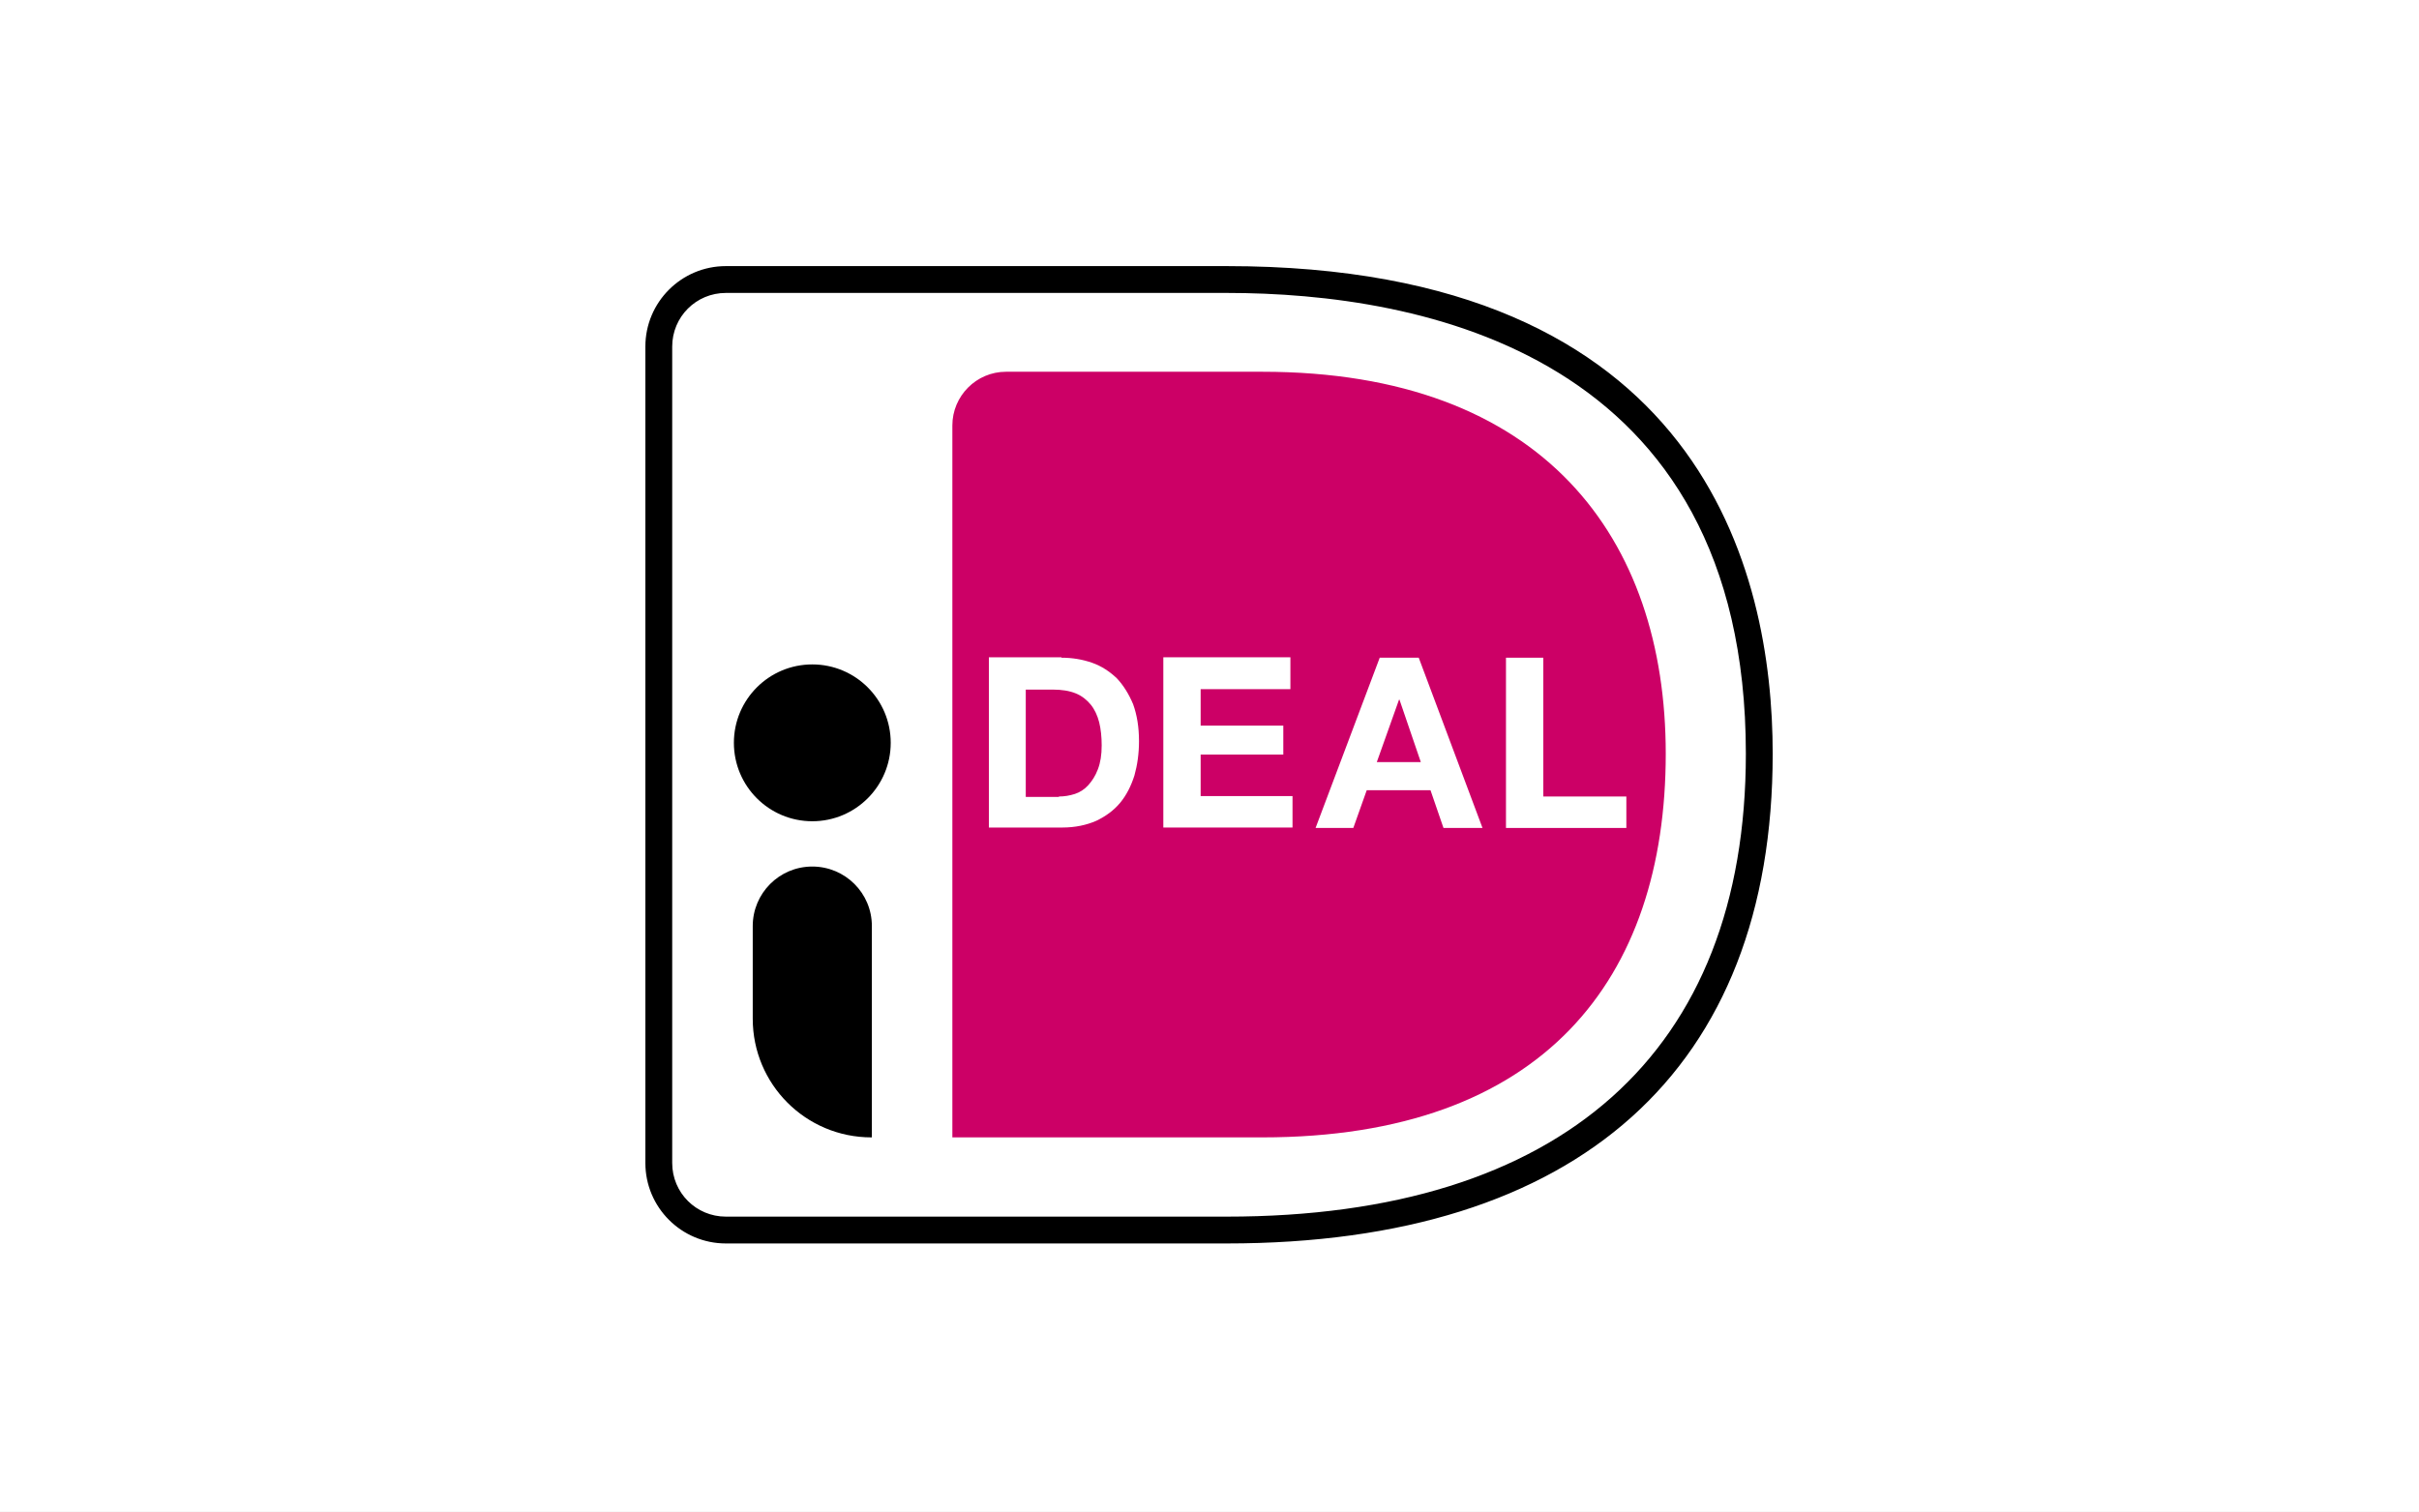
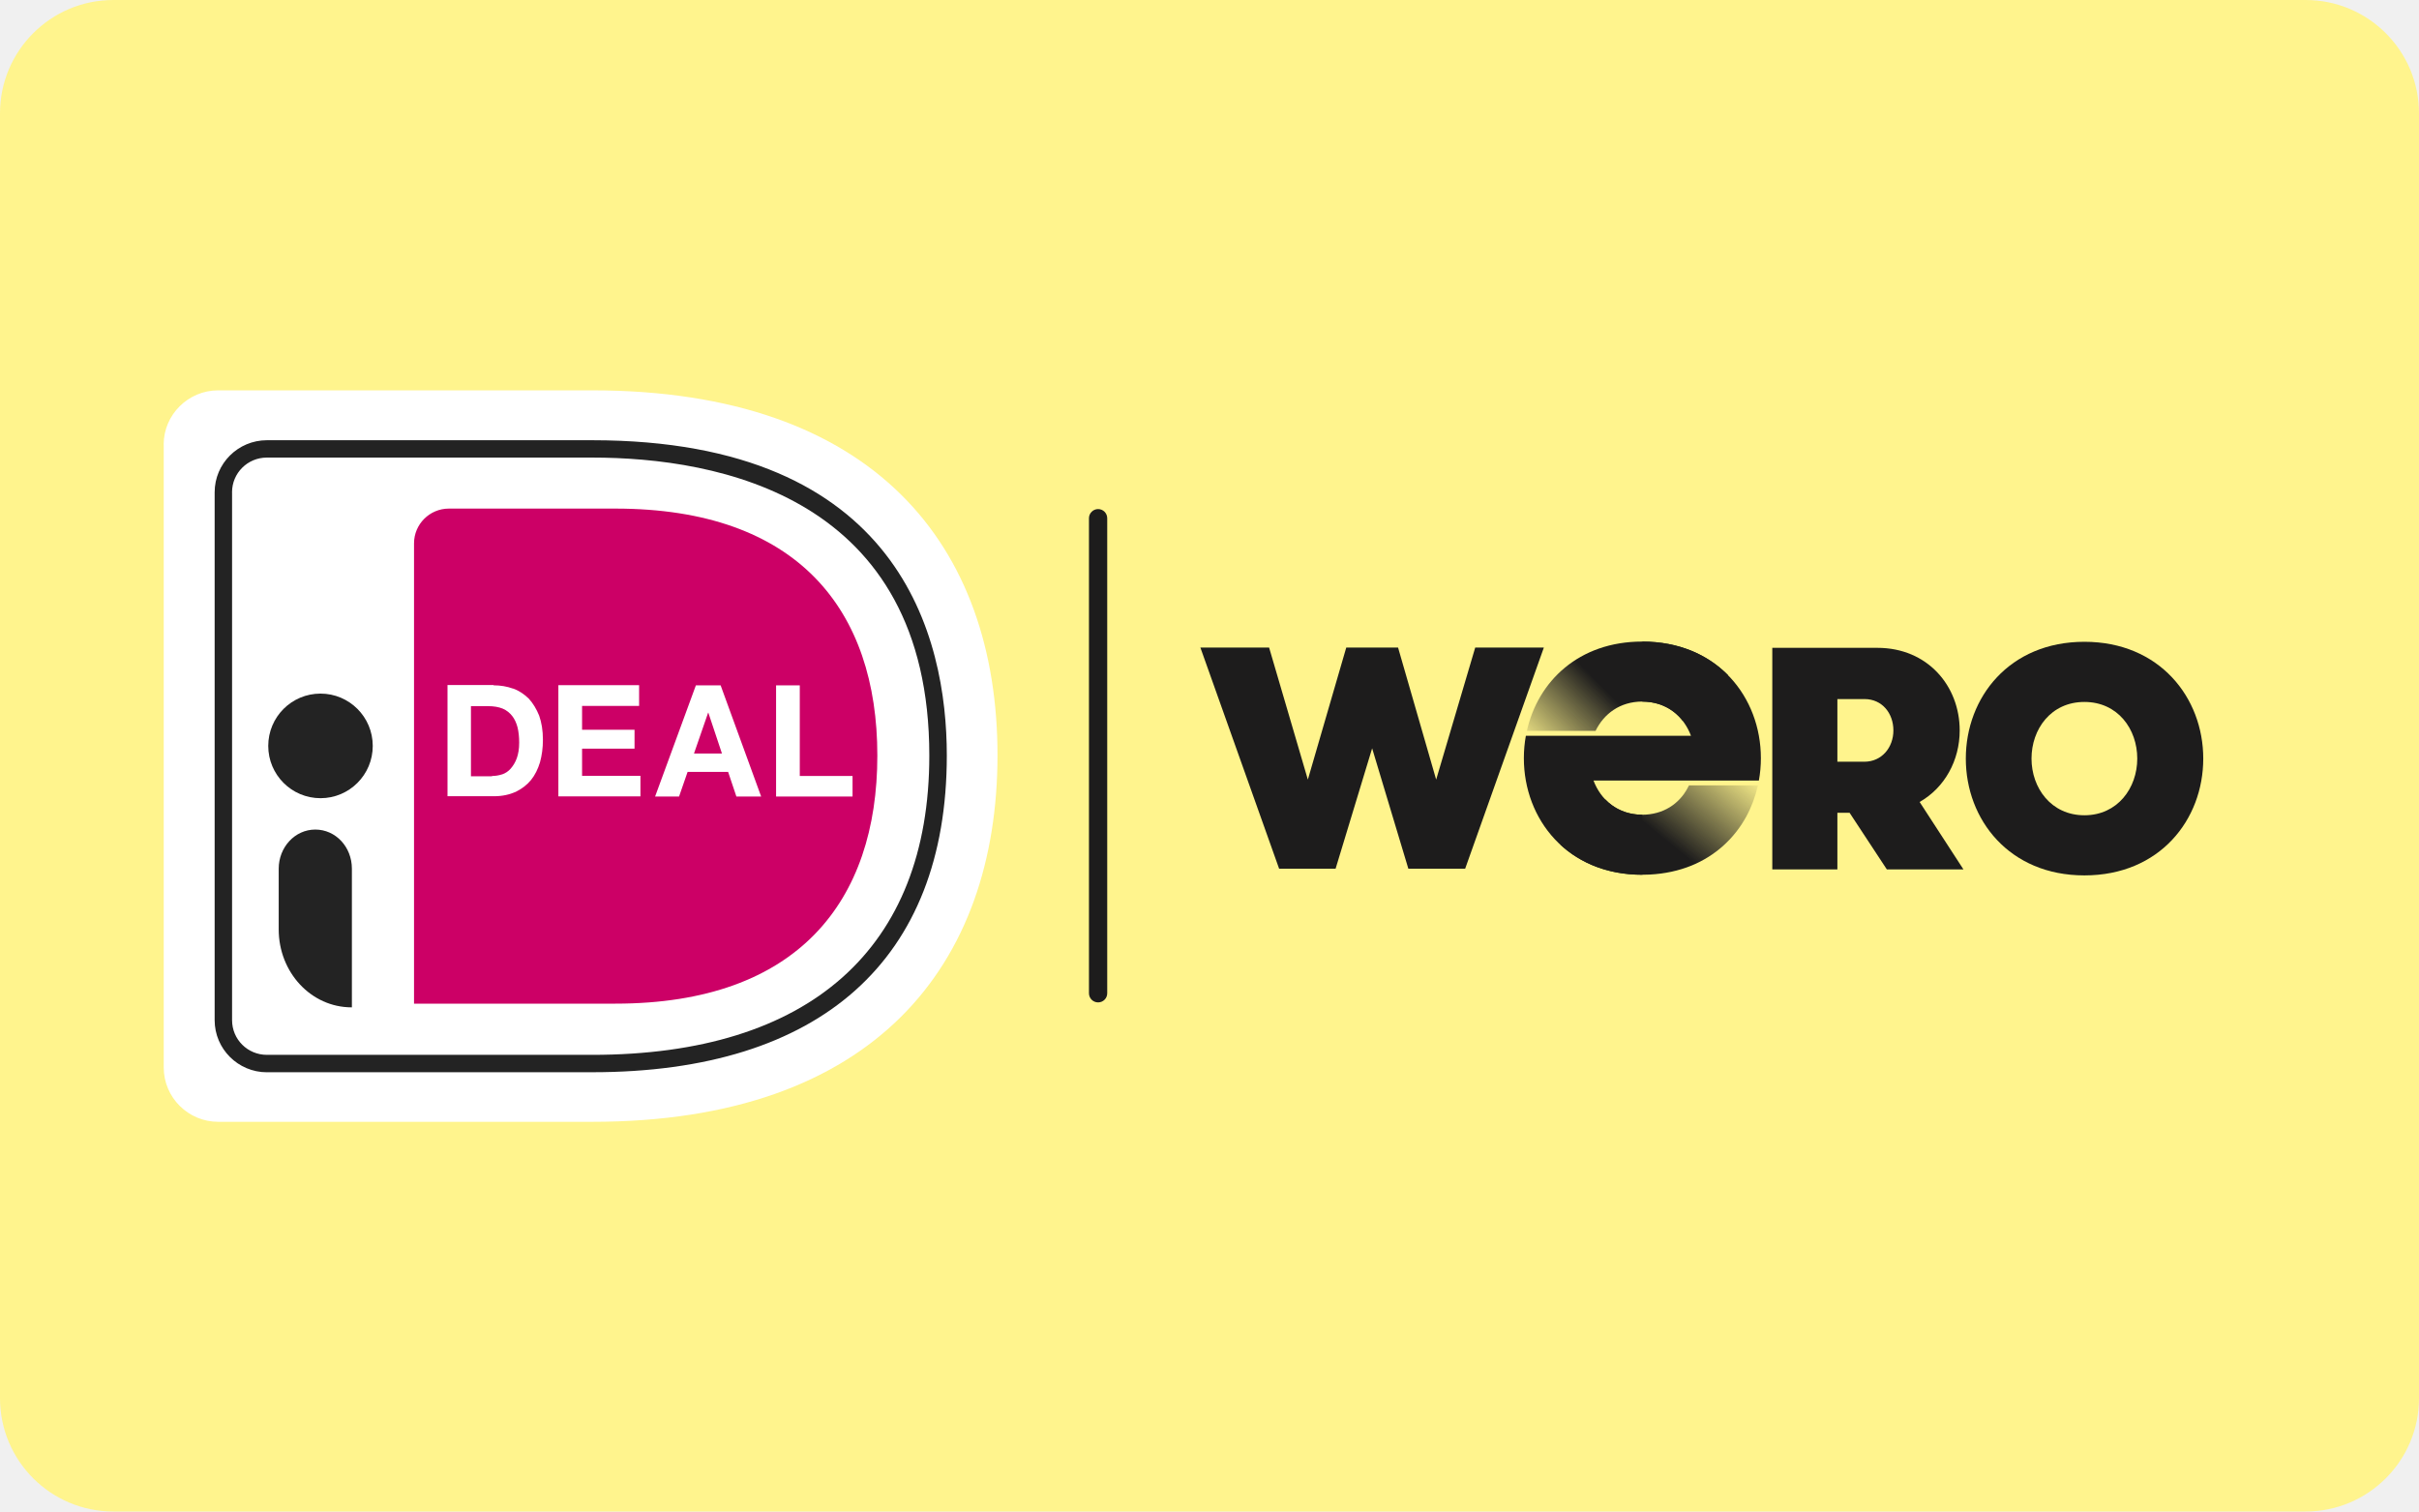
<svg xmlns="http://www.w3.org/2000/svg" width="64" height="40" viewBox="0 0 64 40" fill="none">
-   <rect width="64" height="40" fill="white" />
-   <g transform="translate(15, 5) scale(1.02)">
-     <path d="M0 2.176V27.174C0 28.371 0.979 29.35 2.176 29.35H17.112C28.404 29.35 33.299 23.03 33.299 14.642C33.299 6.299 28.404 0 17.112 0H2.176C0.979 0 0 0.979 0 2.176Z" fill="white" />
-     <path d="M9.997 6.135V24.607H18.036C25.336 24.607 28.501 20.484 28.501 14.653C28.501 9.073 25.336 4.743 18.036 4.743H11.389C10.617 4.743 9.997 5.374 9.997 6.135Z" fill="#CC0066" />
-     <path d="M17.112 27.359H4.123C2.97 27.359 2.034 26.424 2.034 25.271V4.09C2.034 2.937 2.97 2.002 4.123 2.002H17.112C29.437 2.002 31.275 9.932 31.275 14.653C31.275 22.845 26.239 27.359 17.112 27.359ZM4.123 2.698C3.35 2.698 2.73 3.318 2.73 4.09V25.271C2.73 26.043 3.35 26.663 4.123 26.663H17.112C25.793 26.663 30.579 22.399 30.579 14.653C30.579 4.254 22.137 2.698 17.112 2.698H4.123Z" fill="black" />
-     <path d="M12.826 12.162C13.109 12.162 13.37 12.206 13.62 12.293C13.87 12.38 14.077 12.521 14.262 12.695C14.436 12.88 14.577 13.108 14.686 13.37C14.784 13.642 14.838 13.957 14.838 14.327C14.838 14.653 14.795 14.947 14.719 15.219C14.632 15.491 14.512 15.73 14.349 15.926C14.186 16.122 13.979 16.274 13.729 16.394C13.479 16.503 13.185 16.568 12.848 16.568H10.944V12.151H12.826V12.162ZM12.761 15.763C12.902 15.763 13.033 15.741 13.174 15.697C13.305 15.654 13.424 15.578 13.522 15.469C13.62 15.36 13.707 15.23 13.772 15.056C13.838 14.882 13.87 14.686 13.87 14.436C13.87 14.218 13.848 14.011 13.805 13.837C13.761 13.663 13.685 13.5 13.587 13.38C13.489 13.261 13.359 13.152 13.196 13.087C13.033 13.021 12.837 12.989 12.597 12.989H11.901V15.774H12.761V15.763Z" fill="white" />
-     <path d="M18.765 12.162V12.978H16.437V13.924H18.581V14.675H16.437V15.752H18.82V16.568H15.469V12.151H18.765V12.162Z" fill="white" />
-     <path d="M22.094 12.162L23.748 16.579H22.736L22.399 15.6H20.745L20.397 16.579H19.418L21.082 12.162H22.094ZM22.148 14.871L21.594 13.25H21.583L21.006 14.871H22.148Z" fill="white" />
-     <path d="M25.325 12.162V15.763H27.479V16.579H24.357V12.162H25.325Z" fill="white" />
-     <path d="M6.364 16.405C7.487 16.405 8.398 15.494 8.398 14.37C8.398 13.247 7.487 12.336 6.364 12.336C5.24 12.336 4.33 13.247 4.33 14.37C4.33 15.494 5.24 16.405 6.364 16.405Z" fill="black" />
-     <path d="M7.898 24.607C6.19 24.607 4.819 23.226 4.819 21.529V19.124C4.819 18.276 5.505 17.58 6.364 17.58C7.213 17.58 7.909 18.265 7.909 19.124V24.607H7.898Z" fill="black" />
+   <rect width="64" height="40" rx="3" fill="#FFF48D" />
+   <g clip-path="url(#clip0_13222_1481)">
+     <path d="M59.429 9H4.571C3.703 9 3 9.704 3 10.571V29.429C3 30.296 3.703 31 4.571 31H59.429C60.297 31 61 30.296 61 29.429V10.571C61 9.704 60.297 9 59.429 9Z" fill="#FFF48D" />
+     <path d="M4.332 11.764V28.252C4.332 29.042 4.98 29.687 5.773 29.687H15.668C23.149 29.687 26.391 25.518 26.391 19.987C26.391 14.455 23.148 10.33 15.667 10.33H5.772C4.979 10.33 4.33 10.975 4.33 11.764H4.332Z" fill="white" />
+     <path d="M10.954 14.377V26.56H16.28C21.115 26.56 23.212 23.84 23.212 19.995C23.212 16.15 21.114 13.459 16.28 13.459H11.876C11.365 13.459 10.954 13.875 10.954 14.378V14.377Z" fill="#CC0066" />
+     <path fill-rule="evenodd" clip-rule="evenodd" d="M7.062 28.375H15.667C21.713 28.375 25.05 25.397 25.05 19.994C25.05 16.88 23.832 11.65 15.667 11.65H7.062C6.299 11.65 5.679 12.266 5.679 13.028V26.998C5.679 27.758 6.299 28.376 7.062 28.376V28.375ZM6.139 13.028C6.139 12.519 6.55 12.109 7.061 12.109H15.666C18.995 12.109 24.587 13.135 24.587 19.994C24.587 25.102 21.416 27.915 15.666 27.915H7.062C6.551 27.915 6.14 27.507 6.14 26.997V13.028H6.139Z" fill="#232323" />
+     <path fill-rule="evenodd" clip-rule="evenodd" d="M13.574 18.223C13.412 18.165 13.243 18.136 13.059 18.136V18.129H11.84V21.071H13.074C13.293 21.071 13.482 21.027 13.645 20.955C13.807 20.875 13.941 20.773 14.048 20.643C14.154 20.512 14.232 20.353 14.287 20.172C14.337 19.99 14.364 19.794 14.364 19.577C14.364 19.33 14.329 19.12 14.265 18.939C14.195 18.765 14.103 18.612 13.991 18.489C13.871 18.373 13.737 18.279 13.575 18.221L13.574 18.223ZM13.285 20.492C13.194 20.521 13.109 20.535 13.017 20.535V20.543H12.46V18.687H12.911C13.065 18.687 13.192 18.709 13.299 18.752C13.405 18.796 13.489 18.868 13.552 18.948C13.615 19.028 13.665 19.137 13.694 19.253C13.722 19.369 13.736 19.507 13.736 19.652C13.736 19.819 13.714 19.949 13.673 20.065C13.631 20.181 13.574 20.268 13.511 20.341C13.448 20.413 13.37 20.464 13.285 20.493V20.492Z" fill="white" />
+     <path d="M16.909 18.137V18.681H15.4V19.312H16.788V19.812H15.4V20.531H16.944V21.075H14.773V18.132H16.909V18.14V18.137Z" fill="white" />
+     <path fill-rule="evenodd" clip-rule="evenodd" d="M20.138 21.079L19.066 18.137H18.411L17.332 21.079H17.966L18.192 20.427H19.264L19.483 21.079H20.139H20.138ZM18.741 18.861L19.101 19.941H18.361L18.735 18.861H18.742H18.741Z" fill="white" />
+     <path d="M21.16 18.136V20.535H22.556V21.079H20.533V18.137H21.16V18.136Z" fill="white" />
+     <path d="M8.48 21.123C9.243 21.123 9.862 20.504 9.862 19.739C9.862 18.974 9.243 18.355 8.48 18.355C7.716 18.355 7.097 18.974 7.097 19.739C7.097 20.504 7.716 21.123 8.48 21.123Z" fill="#232323" />
+     <path d="M9.303 26.658C8.232 26.658 7.374 25.733 7.374 24.597V22.988C7.374 22.42 7.803 21.953 8.342 21.953C8.881 21.953 9.31 22.413 9.31 22.988V26.658H9.303Z" fill="#232323" />
+     <path d="M52.01 20.075C52.01 18.458 53.16 16.984 55.147 16.984C57.133 16.984 58.292 18.459 58.292 20.075C58.292 21.691 57.142 23.166 55.147 23.166C53.16 23.166 52.01 21.691 52.01 20.075ZM56.546 20.075C56.546 19.295 56.032 18.576 55.147 18.576C54.261 18.576 53.748 19.297 53.748 20.075C53.748 20.854 54.27 21.575 55.147 21.575C56.024 21.575 56.546 20.855 56.546 20.075Z" fill="#1D1C1C" />
+     <path d="M50.788 21.223C51.45 20.846 51.848 20.126 51.848 19.33C51.848 18.149 50.995 17.144 49.671 17.144H46.89V23.007H48.612V21.509H48.935L49.92 23.007H51.947L50.788 21.223ZM49.324 20.158H48.612V18.5H49.332C49.796 18.5 50.094 18.877 50.094 19.329C50.094 19.781 49.787 20.158 49.324 20.158Z" fill="#1D1C1C" />
+     <path d="M39.03 17.137L37.997 20.631L36.989 17.137H35.618L34.602 20.631L33.577 17.137H31.759L33.842 22.989H35.336L36.303 19.803L37.261 22.989H38.764L40.846 17.137H39.029H39.03Z" fill="#1D1C1C" />
+     <path d="M43.453 21.561H43.449C42.805 21.561 42.353 21.171 42.16 20.656H46.535C46.57 20.463 46.588 20.265 46.588 20.064C46.588 18.452 45.441 16.98 43.453 16.979V18.568C44.1 18.569 44.547 18.958 44.739 19.472H40.37C40.335 19.665 40.317 19.863 40.317 20.064C40.317 21.678 41.465 23.15 43.448 23.15H43.451V21.561H43.453Z" fill="#1D1C1C" />
+     <path d="M43.449 23.149C43.517 23.149 43.583 23.146 43.648 23.144C44.051 23.123 44.417 23.041 44.743 22.91C45.069 22.778 45.356 22.595 45.599 22.375C45.843 22.155 46.043 21.898 46.199 21.614C46.34 21.355 46.444 21.076 46.51 20.784H44.686C44.649 20.862 44.605 20.937 44.556 21.006C44.488 21.101 44.408 21.187 44.318 21.261C44.227 21.336 44.126 21.398 44.014 21.447C43.903 21.495 43.781 21.529 43.65 21.547C43.586 21.556 43.519 21.561 43.45 21.561C43.041 21.561 42.708 21.402 42.47 21.154L41.285 22.353C41.812 22.841 42.543 23.148 43.449 23.148V23.149Z" fill="url(#paint0_linear_13222_1481)" />
+     <path d="M43.449 16.978C41.767 16.978 40.685 18.037 40.397 19.342H42.214C42.431 18.893 42.859 18.566 43.449 18.566C43.919 18.566 44.284 18.77 44.522 19.076L45.718 17.866C45.184 17.325 44.416 16.978 43.45 16.978H43.449Z" fill="url(#paint1_linear_13222_1481)" />
+     <path d="M29.053 26.527C28.92 26.527 28.811 26.419 28.811 26.286V13.714C28.811 13.581 28.92 13.472 29.053 13.472C29.186 13.472 29.294 13.581 29.294 13.714V26.286C29.294 26.419 29.186 26.527 29.053 26.527Z" fill="#1D1C1C" />
  </g>
+   <defs>
+     <linearGradient id="paint0_linear_13222_1481" x1="45.62" y1="19.722" x2="42.898" y2="23.053" gradientUnits="userSpaceOnUse">
+       <stop offset="0.02" stop-color="#1D1C1C" stop-opacity="0" />
+       <stop offset="0.68" stop-color="#1D1C1C" />
+     </linearGradient>
+     <linearGradient id="paint1_linear_13222_1481" x1="40.874" y1="20.429" x2="43.664" y2="17.673" gradientUnits="userSpaceOnUse">
+       <stop offset="0.02" stop-color="#1D1C1C" stop-opacity="0" />
+       <stop offset="0.68" stop-color="#1D1C1C" />
+     </linearGradient>
+     <clipPath id="clip0_13222_1481">
+       <rect width="58" height="22" fill="white" transform="translate(3 9)" />
+     </clipPath>
+   </defs>
</svg>
